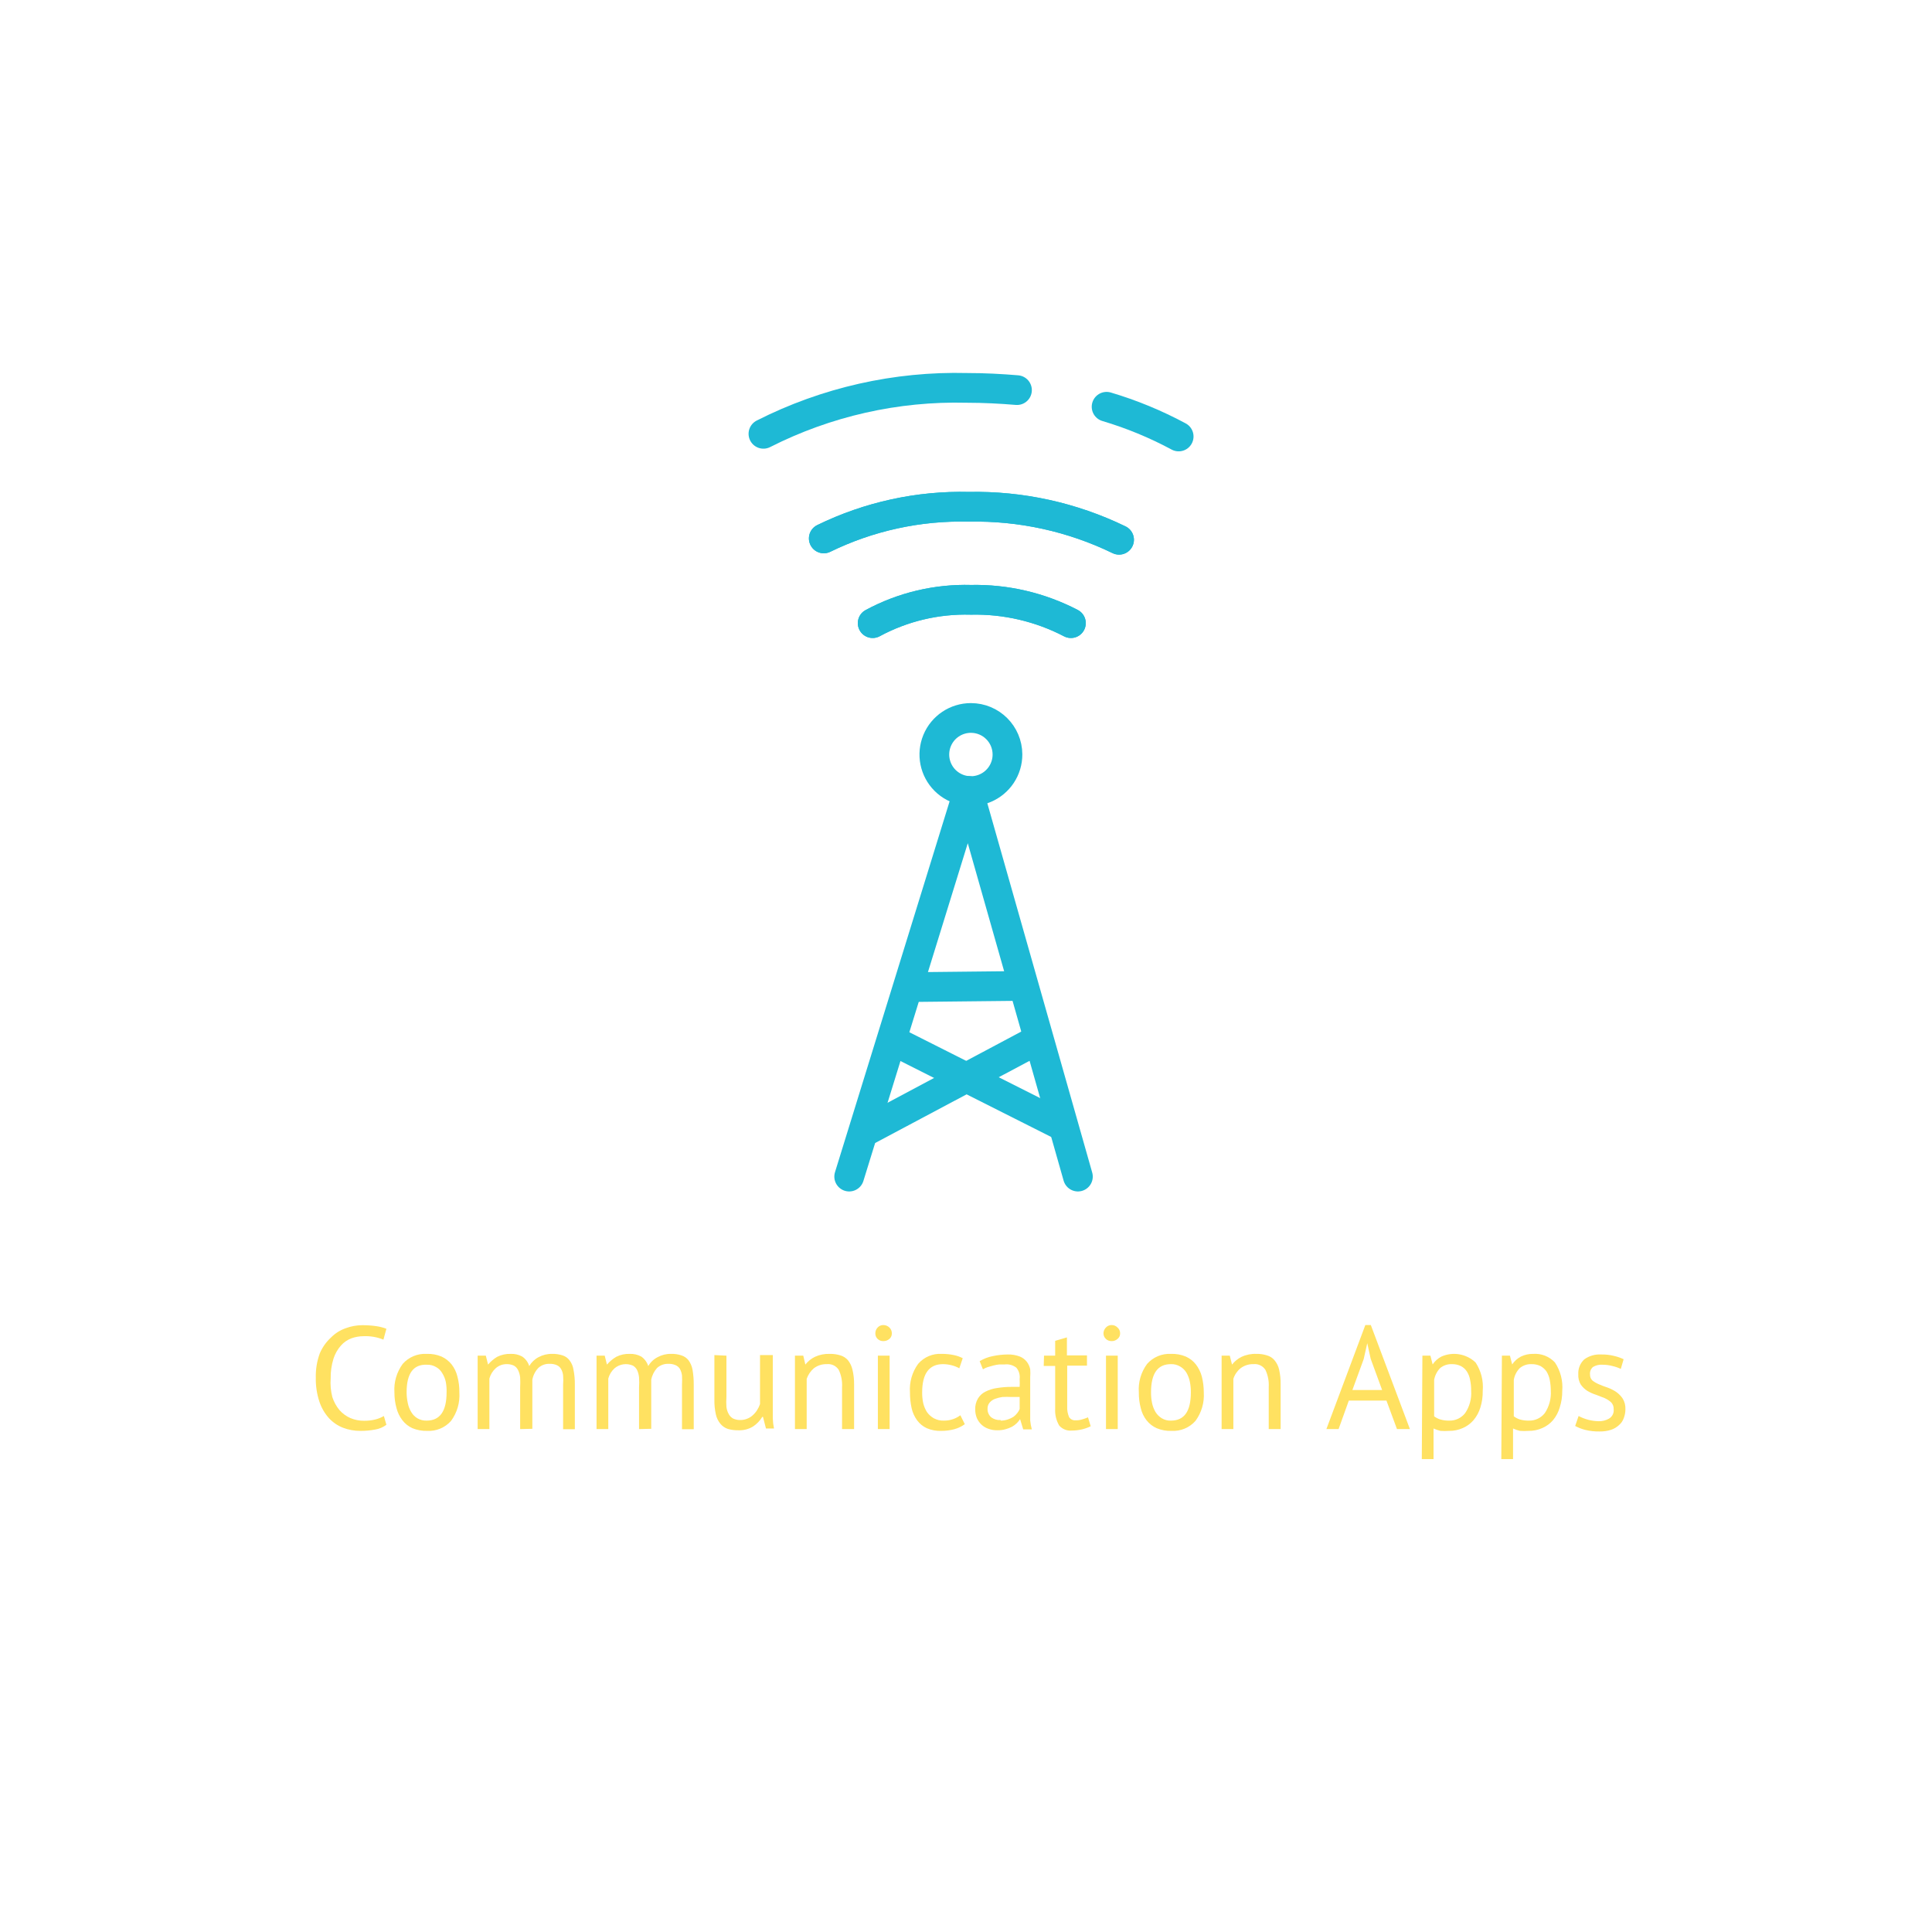
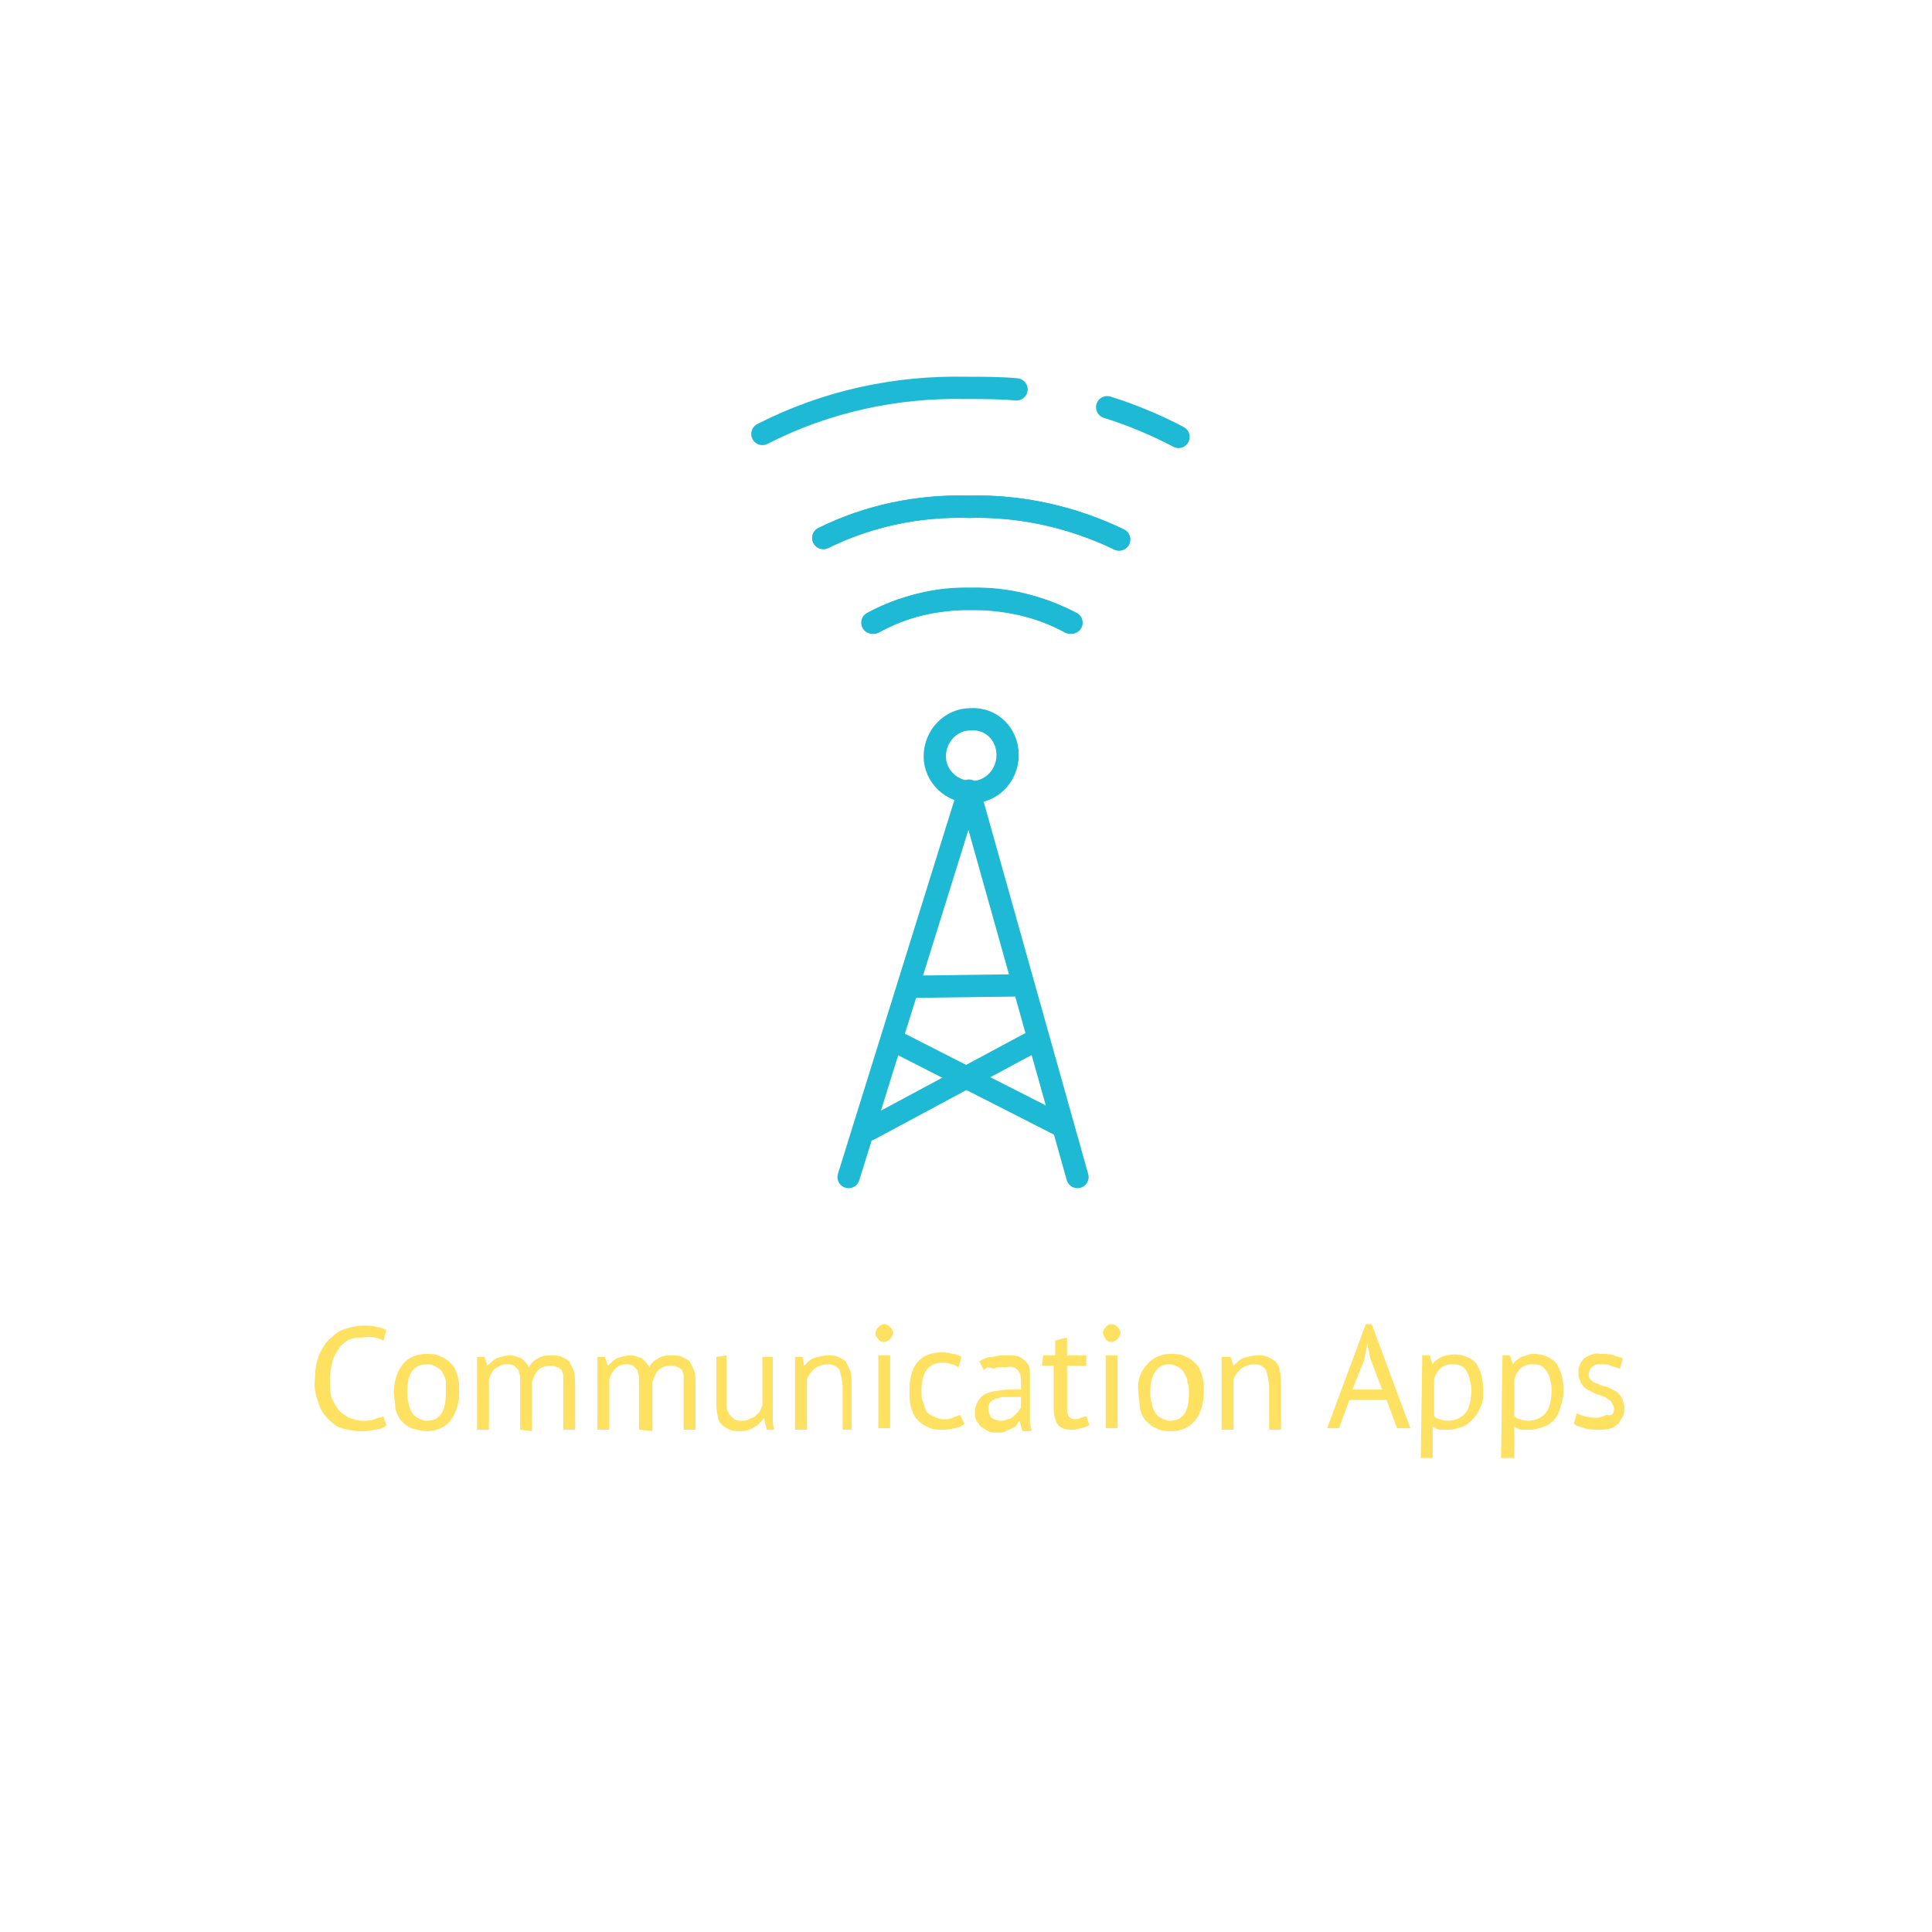
- <svg xmlns="http://www.w3.org/2000/svg" viewBox="0 0 130 130">
-   <defs>
-     <style>.a{fill:#ffe161;}.b{fill:none;stroke:#1eb9d5;stroke-linecap:round;stroke-linejoin:round;stroke-width:2px;}</style>
-   </defs>
-   <path class="a" d="M26,95.87a1.71,1.71,0,0,1-.75.32,5.07,5.07,0,0,1-1,.09,3.2,3.2,0,0,1-1.17-.21,2.56,2.56,0,0,1-.95-.65,3.15,3.15,0,0,1-.64-1.11,4.83,4.83,0,0,1-.24-1.61,4.43,4.43,0,0,1,.27-1.64A3.08,3.08,0,0,1,22.27,90a2.58,2.58,0,0,1,1-.63,3.18,3.18,0,0,1,1.09-.2,6.25,6.25,0,0,1,1,.07,3.11,3.11,0,0,1,.64.17l-.2.73a3.22,3.22,0,0,0-1.35-.23,2.45,2.45,0,0,0-.8.14,1.78,1.78,0,0,0-.71.49,2.48,2.48,0,0,0-.5.88,4.25,4.25,0,0,0-.19,1.33A3.92,3.92,0,0,0,22.36,94a2.63,2.63,0,0,0,.49.89,2.11,2.11,0,0,0,.73.53,2.32,2.32,0,0,0,.92.18,3,3,0,0,0,.77-.09,2.25,2.25,0,0,0,.56-.23Z" />
-   <path class="a" d="M26.54,93.69a2.91,2.91,0,0,1,.56-1.92,2,2,0,0,1,1.61-.67,2.35,2.35,0,0,1,1,.18,1.87,1.87,0,0,1,.68.53,2.15,2.15,0,0,1,.39.82,3.9,3.9,0,0,1,.13,1.06,2.91,2.91,0,0,1-.56,1.92,2,2,0,0,1-1.6.67,2.43,2.43,0,0,1-1-.18,1.76,1.76,0,0,1-.67-.53,2.24,2.24,0,0,1-.4-.82A3.9,3.9,0,0,1,26.54,93.69Zm.82,0a3.38,3.38,0,0,0,.08.72,1.79,1.79,0,0,0,.23.6,1.18,1.18,0,0,0,.41.42,1.16,1.16,0,0,0,.63.16c.89,0,1.34-.63,1.34-1.9A3.41,3.41,0,0,0,30,93a1.8,1.8,0,0,0-.24-.6,1.08,1.08,0,0,0-.41-.41,1.12,1.12,0,0,0-.62-.16C27.81,91.79,27.36,92.42,27.36,93.69Z" />
-   <path class="a" d="M35,96.16v-2.8a6.66,6.66,0,0,0,0-.68,1.5,1.5,0,0,0-.14-.49.68.68,0,0,0-.28-.3,1.07,1.07,0,0,0-.48-.1,1.09,1.09,0,0,0-.75.28,1.44,1.44,0,0,0-.42.69v3.4h-.79V91.22h.55l.15.6h0a2.51,2.51,0,0,1,.61-.52,1.9,1.9,0,0,1,.92-.2,1.46,1.46,0,0,1,.77.18,1.19,1.19,0,0,1,.47.64,1.58,1.58,0,0,1,.63-.6,1.83,1.83,0,0,1,.91-.22,2.07,2.07,0,0,1,.7.1.92.92,0,0,1,.47.33,1.35,1.35,0,0,1,.27.64,4.85,4.85,0,0,1,.09,1v3h-.79v-3a3.72,3.72,0,0,0,0-.62,1.09,1.09,0,0,0-.14-.44.62.62,0,0,0-.28-.25,1.08,1.08,0,0,0-.48-.09,1.05,1.05,0,0,0-.77.28,1.56,1.56,0,0,0-.4.79v3.3Z" />
-   <path class="a" d="M43,96.16v-2.8a4.52,4.52,0,0,0,0-.68,1.51,1.51,0,0,0-.13-.49.74.74,0,0,0-.28-.3,1.18,1.18,0,0,0-1.24.18,1.44,1.44,0,0,0-.42.69v3.4h-.79V91.22h.55l.15.6h0a2.56,2.56,0,0,1,.62-.52,1.86,1.86,0,0,1,.91-.2,1.5,1.5,0,0,1,.78.18,1.24,1.24,0,0,1,.47.64,1.52,1.52,0,0,1,.63-.6,1.79,1.79,0,0,1,.9-.22,2,2,0,0,1,.7.1,1,1,0,0,1,.48.33,1.58,1.58,0,0,1,.27.64,5.74,5.74,0,0,1,.08,1v3h-.79v-3a5.46,5.46,0,0,0,0-.62,1.27,1.27,0,0,0-.14-.44.64.64,0,0,0-.29-.25,1.08,1.08,0,0,0-.48-.09,1.07,1.07,0,0,0-.77.28,1.63,1.63,0,0,0-.39.79v3.3Z" />
-   <path class="a" d="M48.88,91.22V94a4.47,4.47,0,0,0,0,.67,1.28,1.28,0,0,0,.16.49.74.74,0,0,0,.29.29,1.1,1.1,0,0,0,.48.1,1.19,1.19,0,0,0,.47-.09,1.1,1.1,0,0,0,.37-.23,1.58,1.58,0,0,0,.29-.34,2,2,0,0,0,.2-.41v-3.3H52v3.54c0,.23,0,.48,0,.73a4,4,0,0,0,.08.67h-.54l-.2-.78h-.05a2,2,0,0,1-.61.64,1.76,1.76,0,0,1-1,.26,2.43,2.43,0,0,1-.7-.09,1.09,1.09,0,0,1-.5-.34,1.49,1.49,0,0,1-.31-.63,4.18,4.18,0,0,1-.1-1v-3Z" />
-   <path class="a" d="M56.66,96.16V93.34a2.39,2.39,0,0,0-.22-1.16.85.85,0,0,0-.81-.39,1.37,1.37,0,0,0-.87.28,1.66,1.66,0,0,0-.48.71v3.38h-.79V91.22h.56l.14.6h0a1.85,1.85,0,0,1,.64-.52,2.18,2.18,0,0,1,1-.2,2.28,2.28,0,0,1,.72.1,1.08,1.08,0,0,1,.51.33,1.61,1.61,0,0,1,.3.63,4.12,4.12,0,0,1,.11,1v3Z" />
-   <path class="a" d="M58.9,89.72a.56.56,0,0,1,.15-.39.51.51,0,0,1,.39-.17.58.58,0,0,1,.41.17.53.53,0,0,1,.16.39.47.47,0,0,1-.16.37.61.61,0,0,1-.41.15.53.53,0,0,1-.39-.15A.5.5,0,0,1,58.9,89.72Zm.17,1.5h.79v4.94h-.79Z" />
-   <path class="a" d="M64.92,95.83a2.23,2.23,0,0,1-.71.34,3.35,3.35,0,0,1-.85.11,2.28,2.28,0,0,1-1-.18,1.69,1.69,0,0,1-.65-.53,2.21,2.21,0,0,1-.37-.82,4.93,4.93,0,0,1-.11-1.06,2.91,2.91,0,0,1,.55-1.92,1.94,1.94,0,0,1,1.59-.67,3.69,3.69,0,0,1,.81.08,2.24,2.24,0,0,1,.6.21l-.23.68a2,2,0,0,0-.5-.2,2.35,2.35,0,0,0-.6-.08c-.93,0-1.4.64-1.4,1.9a3.38,3.38,0,0,0,.07.72,2,2,0,0,0,.25.6,1.43,1.43,0,0,0,.46.42,1.33,1.33,0,0,0,.69.16,1.83,1.83,0,0,0,.64-.11,1.79,1.79,0,0,0,.46-.25Z" />
-   <path class="a" d="M65.92,91.59a2.65,2.65,0,0,1,.88-.34,5,5,0,0,1,1-.11,2.14,2.14,0,0,1,.83.14,1.16,1.16,0,0,1,.47.36,1.28,1.28,0,0,1,.22.49,3.17,3.17,0,0,1,0,.53c0,.4,0,.78,0,1.16s0,.73,0,1.07,0,.47,0,.69a3.38,3.38,0,0,0,.11.6h-.58l-.21-.69h0a1.74,1.74,0,0,1-.22.27,1.57,1.57,0,0,1-.32.24,2.24,2.24,0,0,1-.44.17,1.91,1.91,0,0,1-.56.07,1.63,1.63,0,0,1-.59-.1,1.31,1.31,0,0,1-.47-.28,1.4,1.4,0,0,1-.31-.44,1.54,1.54,0,0,1-.11-.58,1.36,1.36,0,0,1,.18-.73,1.21,1.21,0,0,1,.49-.46,2.47,2.47,0,0,1,.78-.25,6,6,0,0,1,1-.08h.27l.27,0a5.13,5.13,0,0,0,0-.53,1,1,0,0,0-.22-.76,1.07,1.07,0,0,0-.79-.22l-.36,0a2.66,2.66,0,0,0-.39.07l-.39.11a1.35,1.35,0,0,0-.32.15Zm1.41,4a1.48,1.48,0,0,0,.49-.08,1.68,1.68,0,0,0,.38-.18,1.28,1.28,0,0,0,.26-.26,1,1,0,0,0,.15-.26V94l-.28,0h-.28a5.88,5.88,0,0,0-.6,0,2.37,2.37,0,0,0-.51.13.88.88,0,0,0-.36.26.61.61,0,0,0-.13.41.72.72,0,0,0,.25.57A.93.93,0,0,0,67.33,95.55Z" />
-   <path class="a" d="M70.25,91.22H71v-1l.79-.23v1.21h1.35v.69H71.81v2.74a1.61,1.61,0,0,0,.13.73.48.48,0,0,0,.44.21,1.35,1.35,0,0,0,.43-.06,3.24,3.24,0,0,0,.4-.14l.18.6a2.75,2.75,0,0,1-.59.21,3,3,0,0,1-.68.08,1,1,0,0,1-.85-.34A2,2,0,0,1,71,94.8V91.91h-.77Z" />
-   <path class="a" d="M74.25,89.72a.57.57,0,0,1,.16-.39.51.51,0,0,1,.39-.17.54.54,0,0,1,.4.17.5.5,0,0,1,.17.39.45.45,0,0,1-.17.37.57.57,0,0,1-.4.15.53.53,0,0,1-.39-.15A.51.51,0,0,1,74.25,89.72Zm.17,1.5h.79v4.94h-.79Z" />
-   <path class="a" d="M76.63,93.69a2.86,2.86,0,0,1,.56-1.92,2,2,0,0,1,1.6-.67,2.35,2.35,0,0,1,1,.18,1.79,1.79,0,0,1,.68.53,2.33,2.33,0,0,1,.4.82A4.33,4.33,0,0,1,81,93.69a2.91,2.91,0,0,1-.56,1.92,2,2,0,0,1-1.61.67,2.35,2.35,0,0,1-1-.18,1.79,1.79,0,0,1-.68-.53,2.08,2.08,0,0,1-.39-.82A3.9,3.9,0,0,1,76.63,93.69Zm.82,0a3.38,3.38,0,0,0,.07.72,2,2,0,0,0,.23.6,1.3,1.3,0,0,0,.42.42,1.12,1.12,0,0,0,.62.16c.9,0,1.34-.63,1.34-1.9a3.41,3.41,0,0,0-.07-.73,2,2,0,0,0-.23-.6,1.18,1.18,0,0,0-.42-.41,1.12,1.12,0,0,0-.62-.16C77.89,91.79,77.45,92.42,77.45,93.69Z" />
-   <path class="a" d="M85.37,96.16V93.34a2.39,2.39,0,0,0-.22-1.16.85.85,0,0,0-.81-.39,1.37,1.37,0,0,0-.87.28,1.5,1.5,0,0,0-.48.71v3.38H82.2V91.22h.55l.15.6h0a1.85,1.85,0,0,1,.64-.52,2.15,2.15,0,0,1,1-.2,2.17,2.17,0,0,1,.71.1,1,1,0,0,1,.51.33,1.49,1.49,0,0,1,.31.63,4.18,4.18,0,0,1,.1,1v3Z" />
-   <path class="a" d="M93.29,94.24H90.76l-.69,1.92h-.82l2.62-7h.37l2.63,7H94ZM91,93.53h2l-.77-2.1L92,90.38h0l-.24,1.07Z" />
-   <path class="a" d="M95.71,91.22h.54l.15.59h0a1.58,1.58,0,0,1,.59-.53,2.1,2.1,0,0,1,2.3.4,3,3,0,0,1,.48,1.91,3.52,3.52,0,0,1-.16,1.12,2.39,2.39,0,0,1-.46.85,2,2,0,0,1-.72.53,2.18,2.18,0,0,1-.93.19,4,4,0,0,1-.58,0,2.83,2.83,0,0,1-.46-.16v2.06h-.79Zm2,.57a1.18,1.18,0,0,0-.8.26,1.52,1.52,0,0,0-.41.8V95.3a1.32,1.32,0,0,0,.41.21,1.93,1.93,0,0,0,.6.08,1.31,1.31,0,0,0,1.08-.51,2.37,2.37,0,0,0,.4-1.5,3.29,3.29,0,0,0-.07-.73,1.54,1.54,0,0,0-.22-.57,1.07,1.07,0,0,0-.4-.36A1.32,1.32,0,0,0,97.71,91.79Z" />
-   <path class="a" d="M101.06,91.22h.54l.15.59h0a1.58,1.58,0,0,1,.59-.53,1.8,1.8,0,0,1,.82-.18,1.82,1.82,0,0,1,1.47.58,3,3,0,0,1,.49,1.91,3.51,3.51,0,0,1-.17,1.12,2.37,2.37,0,0,1-.45.85,2,2,0,0,1-.72.53,2.18,2.18,0,0,1-.93.19,4,4,0,0,1-.58,0,2.53,2.53,0,0,1-.46-.16v2.06h-.79Zm2,.57a1.16,1.16,0,0,0-.79.26,1.45,1.45,0,0,0-.41.8V95.3a1.39,1.39,0,0,0,.4.21,2,2,0,0,0,.61.08,1.31,1.31,0,0,0,1.08-.51,2.44,2.44,0,0,0,.4-1.5,4,4,0,0,0-.07-.73,1.74,1.74,0,0,0-.22-.57,1.25,1.25,0,0,0-.4-.36A1.33,1.33,0,0,0,103.05,91.79Z" />
-   <path class="a" d="M108.58,94.82a.61.61,0,0,0-.18-.47,1.75,1.75,0,0,0-.44-.28l-.57-.22a2.77,2.77,0,0,1-.58-.26,1.6,1.6,0,0,1-.44-.42,1.21,1.21,0,0,1-.17-.7,1.27,1.27,0,0,1,.4-1,1.75,1.75,0,0,1,1.13-.33,3.26,3.26,0,0,1,.89.1,3.09,3.09,0,0,1,.63.22l-.19.65a2.69,2.69,0,0,0-.55-.19,2.48,2.48,0,0,0-.68-.09,1.08,1.08,0,0,0-.64.15.58.58,0,0,0-.2.51.52.52,0,0,0,.17.41,2,2,0,0,0,.44.25c.18.08.37.15.58.22a2.78,2.78,0,0,1,.57.29,1.71,1.71,0,0,1,.44.45,1.28,1.28,0,0,1,.18.72,1.63,1.63,0,0,1-.11.59,1.07,1.07,0,0,1-.32.47,1.44,1.44,0,0,1-.54.32,2.37,2.37,0,0,1-.75.11,3.73,3.73,0,0,1-1-.11,2.93,2.93,0,0,1-.66-.26l.23-.67a3,3,0,0,0,1.34.35,1.34,1.34,0,0,0,.7-.17A.65.65,0,0,0,108.58,94.82Z" />
-   <path class="b" d="M67.79,50.76a2.46,2.46,0,1,1-2.46-2.45A2.46,2.46,0,0,1,67.79,50.76Z" />
-   <path class="b" d="M72.06,41.93a13.92,13.92,0,0,0-6.73-1.57,13.14,13.14,0,0,0-6.61,1.57" />
-   <path class="b" d="M75.3,36.32A22.14,22.14,0,0,0,65.19,34.1a21.08,21.08,0,0,0-9.76,2.13" />
-   <path class="b" d="M58.72,41.93a13.14,13.14,0,0,1,6.61-1.57,13.92,13.92,0,0,1,6.73,1.57" />
-   <path class="b" d="M68.43,26.25c-1.08-.09-2.2-.15-3.38-.15a28.67,28.67,0,0,0-13.68,3.09" />
-   <path class="b" d="M79.31,29.37a25.68,25.68,0,0,0-4.85-2" />
-   <path class="b" d="M55.43,36.23a21.08,21.08,0,0,1,9.76-2.13A22.14,22.14,0,0,1,75.3,36.32" />
-   <polyline class="b" points="57.14 79.17 65.16 53.22 72.53 79.17" />
-   <line class="b" x1="58.47" y1="76" x2="69.31" y2="70.23" />
-   <line class="b" x1="71.48" y1="75.76" x2="60.72" y2="70.34" />
-   <line class="b" x1="61.27" y1="66.42" x2="68.81" y2="66.34" />
+ <svg xmlns="http://www.w3.org/2000/svg" version="1.1" id="Layer_1" x="0px" y="0px" viewBox="0 0 130 130" style="enable-background:new 0 0 130 130;" xml:space="preserve">
+   <style type="text/css">
+ 	.st0{fill:#FFE161;}
+ 	.st1{fill:none;stroke:#1EB9D5;stroke-width:1.5;stroke-linecap:round;stroke-linejoin:round;}
+ </style>
+   <path class="st0" d="M26,95.9c-0.2,0.2-0.5,0.3-0.8,0.3c-0.3,0.1-0.7,0.1-1,0.1c-0.4,0-0.8-0.1-1.2-0.2c-0.4-0.1-0.7-0.4-1-0.7  c-0.3-0.3-0.5-0.7-0.6-1.1c-0.2-0.5-0.3-1.1-0.2-1.6c0-0.6,0.1-1.1,0.3-1.6c0.2-0.4,0.4-0.8,0.8-1.1c0.3-0.3,0.6-0.5,1-0.6  c0.3-0.1,0.7-0.2,1.1-0.2c0.3,0,0.7,0,1,0.1c0.2,0,0.4,0.1,0.6,0.2l-0.2,0.7c-0.4-0.2-0.9-0.3-1.4-0.2c-0.3,0-0.5,0-0.8,0.1  c-0.3,0.1-0.5,0.3-0.7,0.5c-0.2,0.3-0.4,0.6-0.5,0.9c-0.1,0.4-0.2,0.9-0.2,1.3c0,0.4,0,0.8,0.1,1.2c0.1,0.3,0.3,0.6,0.5,0.9  c0.2,0.2,0.5,0.4,0.7,0.5c0.3,0.1,0.6,0.2,0.9,0.2c0.3,0,0.5,0,0.8-0.1c0.2-0.1,0.4-0.1,0.6-0.2L26,95.9z" />
+   <path class="st0" d="M26.5,93.7c0-0.7,0.2-1.4,0.6-1.9c0.4-0.5,1-0.7,1.6-0.7c0.3,0,0.7,0,1,0.2c0.3,0.1,0.5,0.3,0.7,0.5  c0.2,0.2,0.3,0.5,0.4,0.8c0.1,0.3,0.1,0.7,0.1,1.1c0,0.7-0.2,1.4-0.6,1.9c-0.4,0.5-1,0.7-1.6,0.7c-0.3,0-0.7-0.1-1-0.2  c-0.3-0.1-0.5-0.3-0.7-0.5c-0.2-0.2-0.3-0.5-0.4-0.8C26.6,94.4,26.5,94,26.5,93.7z M27.4,93.7c0,0.2,0,0.5,0.1,0.7  c0,0.2,0.1,0.4,0.2,0.6c0.1,0.2,0.2,0.3,0.4,0.4c0.2,0.1,0.4,0.2,0.6,0.2c0.9,0,1.3-0.6,1.3-1.9c0-0.2,0-0.5,0-0.7  c0-0.2-0.1-0.4-0.2-0.6c-0.1-0.2-0.2-0.3-0.4-0.4c-0.2-0.1-0.4-0.2-0.6-0.2C27.8,91.8,27.4,92.4,27.4,93.7z" />
+   <path class="st0" d="M35,96.2v-2.8c0-0.2,0-0.5,0-0.7c0-0.2-0.1-0.3-0.1-0.5c-0.1-0.1-0.2-0.2-0.3-0.3c-0.2-0.1-0.3-0.1-0.5-0.1  c-0.3,0-0.5,0.1-0.8,0.3c-0.2,0.2-0.3,0.4-0.4,0.7v3.4h-0.8v-4.9h0.5l0.2,0.6l0,0c0.2-0.2,0.4-0.4,0.6-0.5c0.3-0.1,0.6-0.2,0.9-0.2  c0.3,0,0.5,0.1,0.8,0.2c0.2,0.2,0.4,0.4,0.5,0.6c0.1-0.3,0.4-0.5,0.6-0.6c0.3-0.2,0.6-0.2,0.9-0.2c0.2,0,0.5,0,0.7,0.1  c0.2,0.1,0.4,0.2,0.5,0.3c0.1,0.2,0.2,0.4,0.3,0.6c0.1,0.3,0.1,0.7,0.1,1v3h-0.8v-3c0-0.2,0-0.4,0-0.6c0-0.2-0.1-0.3-0.1-0.4  c-0.1-0.1-0.2-0.2-0.3-0.2c-0.2-0.1-0.3-0.1-0.5-0.1c-0.3,0-0.6,0.1-0.8,0.3c-0.2,0.2-0.3,0.5-0.4,0.8v3.3L35,96.2z" />
+   <path class="st0" d="M43,96.2v-2.8c0-0.2,0-0.5,0-0.7c0-0.2-0.1-0.3-0.1-0.5c-0.1-0.1-0.2-0.2-0.3-0.3c-0.4-0.2-0.9-0.1-1.2,0.2  c-0.2,0.2-0.3,0.4-0.4,0.7v3.4h-0.8v-4.9h0.5l0.2,0.6l0,0c0.2-0.2,0.4-0.4,0.6-0.5c0.3-0.1,0.6-0.2,0.9-0.2c0.3,0,0.5,0.1,0.8,0.2  c0.2,0.2,0.4,0.4,0.5,0.6c0.1-0.3,0.4-0.5,0.6-0.6c0.3-0.2,0.6-0.2,0.9-0.2c0.2,0,0.5,0,0.7,0.1c0.2,0.1,0.4,0.2,0.5,0.3  c0.1,0.2,0.2,0.4,0.3,0.6c0.1,0.3,0.1,0.7,0.1,1v3h-0.8v-3c0-0.2,0-0.4,0-0.6c0-0.2-0.1-0.3-0.1-0.4c-0.1-0.1-0.2-0.2-0.3-0.2  c-0.2-0.1-0.3-0.1-0.5-0.1c-0.3,0-0.6,0.1-0.8,0.3c-0.2,0.2-0.3,0.5-0.4,0.8v3.3L43,96.2z" />
+   <path class="st0" d="M48.9,91.2V94c0,0.2,0,0.4,0,0.7c0,0.2,0.1,0.3,0.2,0.5c0.1,0.1,0.2,0.2,0.3,0.3c0.2,0.1,0.3,0.1,0.5,0.1  c0.2,0,0.3,0,0.5-0.1c0.1-0.1,0.3-0.1,0.4-0.2c0.1-0.1,0.2-0.2,0.3-0.3c0.1-0.1,0.1-0.3,0.2-0.4v-3.3H52v3.5c0,0.2,0,0.5,0,0.7  c0,0.2,0,0.4,0.1,0.7h-0.5l-0.2-0.8h0c-0.2,0.3-0.4,0.5-0.6,0.6c-0.3,0.2-0.6,0.3-1,0.3c-0.2,0-0.5,0-0.7-0.1  c-0.2-0.1-0.4-0.2-0.5-0.3c-0.2-0.2-0.3-0.4-0.3-0.6c-0.1-0.3-0.1-0.7-0.1-1v-3L48.9,91.2z" />
+   <path class="st0" d="M56.7,96.2v-2.8c0-0.4-0.1-0.8-0.2-1.2c-0.2-0.3-0.5-0.4-0.8-0.4c-0.3,0-0.6,0.1-0.9,0.3  c-0.2,0.2-0.4,0.4-0.5,0.7v3.4h-0.8v-4.9H54l0.1,0.6l0,0c0.2-0.2,0.4-0.4,0.6-0.5c0.3-0.1,0.7-0.2,1-0.2c0.2,0,0.5,0,0.7,0.1  c0.2,0.1,0.4,0.2,0.5,0.3c0.1,0.2,0.2,0.4,0.3,0.6c0.1,0.3,0.1,0.7,0.1,1v3H56.7z" />
+   <path class="st0" d="M58.9,89.7c0-0.1,0.1-0.3,0.2-0.4c0.1-0.1,0.2-0.2,0.4-0.2c0.2,0,0.3,0.1,0.4,0.2c0.1,0.1,0.2,0.2,0.2,0.4  c0,0.1-0.1,0.3-0.2,0.4c-0.1,0.1-0.3,0.2-0.4,0.2c-0.1,0-0.3,0-0.4-0.2C59,90,58.9,89.9,58.9,89.7z M59.1,91.2h0.8v4.9h-0.8V91.2z" />
+   <path class="st0" d="M64.9,95.8c-0.2,0.2-0.5,0.3-0.7,0.3c-0.3,0.1-0.6,0.1-0.8,0.1c-0.3,0-0.7,0-1-0.2c-0.3-0.1-0.5-0.3-0.7-0.5  c-0.2-0.2-0.3-0.5-0.4-0.8c-0.1-0.3-0.1-0.7-0.1-1.1c0-0.7,0.1-1.4,0.5-1.9c0.4-0.5,1-0.7,1.6-0.7c0.3,0,0.5,0,0.8,0.1  c0.2,0,0.4,0.1,0.6,0.2l-0.2,0.7c-0.2-0.1-0.3-0.2-0.5-0.2c-0.2-0.1-0.4-0.1-0.6-0.1c-0.9,0-1.4,0.6-1.4,1.9c0,0.2,0,0.5,0.1,0.7  c0.1,0.2,0.1,0.4,0.2,0.6c0.1,0.2,0.3,0.3,0.5,0.4c0.2,0.1,0.4,0.2,0.7,0.2c0.2,0,0.4,0,0.6-0.1c0.2-0.1,0.3-0.1,0.5-0.2L64.9,95.8z  " />
+   <path class="st0" d="M65.9,91.6c0.3-0.2,0.6-0.3,0.9-0.3c0.3-0.1,0.7-0.1,1-0.1c0.3,0,0.6,0,0.8,0.1c0.2,0.1,0.3,0.2,0.5,0.4  c0.1,0.1,0.2,0.3,0.2,0.5c0,0.2,0,0.4,0,0.5c0,0.4,0,0.8,0,1.2s0,0.7,0,1.1s0,0.5,0,0.7c0,0.2,0.1,0.4,0.1,0.6h-0.6l-0.2-0.7l0,0  c-0.1,0.1-0.1,0.2-0.2,0.3c-0.1,0.1-0.2,0.2-0.3,0.2c-0.1,0.1-0.3,0.1-0.4,0.2c-0.2,0.1-0.4,0.1-0.6,0.1c-0.2,0-0.4,0-0.6-0.1  c-0.2-0.1-0.3-0.2-0.5-0.3c-0.1-0.1-0.2-0.3-0.3-0.4c-0.1-0.2-0.1-0.4-0.1-0.6c0-0.3,0.1-0.5,0.2-0.7c0.1-0.2,0.3-0.4,0.5-0.5  c0.2-0.1,0.5-0.2,0.8-0.2c0.3-0.1,0.7-0.1,1-0.1h0.3h0.3c0-0.2,0-0.4,0-0.5c0-0.3,0-0.5-0.2-0.8c-0.2-0.2-0.5-0.3-0.8-0.2h-0.4  c-0.1,0-0.3,0-0.4,0.1L66.5,92c-0.1,0-0.2,0.1-0.3,0.2L65.9,91.6z M67.3,95.6c0.2,0,0.3,0,0.5-0.1c0.1,0,0.3-0.1,0.4-0.2  c0.1-0.1,0.2-0.2,0.3-0.3c0.1-0.1,0.1-0.2,0.2-0.3V94h-0.3h-0.3c-0.2,0-0.4,0-0.6,0c-0.2,0-0.3,0.1-0.5,0.1  c-0.1,0.1-0.3,0.1-0.4,0.3c-0.1,0.1-0.1,0.3-0.1,0.4c0,0.2,0.1,0.4,0.2,0.6C66.9,95.5,67.1,95.6,67.3,95.6L67.3,95.6z" />
+   <path class="st0" d="M70.2,91.2H71v-1l0.8-0.2v1.2h1.3v0.7h-1.3v2.7c0,0.3,0,0.5,0.1,0.7c0.1,0.1,0.3,0.2,0.4,0.2  c0.1,0,0.3,0,0.4-0.1c0.1,0,0.3-0.1,0.4-0.1l0.2,0.6c-0.2,0.1-0.4,0.2-0.6,0.2c-0.2,0.1-0.5,0.1-0.7,0.1c-0.3,0-0.6-0.1-0.8-0.3  c-0.2-0.3-0.3-0.7-0.3-1.1v-2.9h-0.8L70.2,91.2z" />
+   <path class="st0" d="M74.2,89.7c0-0.1,0.1-0.3,0.2-0.4c0.1-0.1,0.2-0.2,0.4-0.2c0.2,0,0.3,0.1,0.4,0.2c0.1,0.1,0.2,0.2,0.2,0.4  c0,0.1-0.1,0.3-0.2,0.4c-0.1,0.1-0.3,0.2-0.4,0.2c-0.1,0-0.3,0-0.4-0.2C74.3,90,74.3,89.9,74.2,89.7z M74.4,91.2h0.8v4.9h-0.8V91.2z  " />
+   <path class="st0" d="M76.6,93.7c-0.1-0.7,0.1-1.4,0.6-1.9c0.4-0.5,1-0.7,1.6-0.7c0.3,0,0.7,0,1,0.2c0.3,0.1,0.5,0.3,0.7,0.5  c0.2,0.2,0.3,0.5,0.4,0.8C81,93,81,93.3,81,93.7c0,0.7-0.2,1.4-0.6,1.9c-0.4,0.5-1,0.7-1.6,0.7c-0.3,0-0.7,0-1-0.2  c-0.3-0.1-0.5-0.3-0.7-0.5c-0.2-0.2-0.3-0.5-0.4-0.8C76.7,94.4,76.6,94,76.6,93.7z M77.4,93.7c0,0.2,0,0.5,0.1,0.7  c0,0.2,0.1,0.4,0.2,0.6c0.1,0.2,0.2,0.3,0.4,0.4c0.2,0.1,0.4,0.2,0.6,0.2c0.9,0,1.3-0.6,1.3-1.9c0-0.2,0-0.5-0.1-0.7  c0-0.2-0.1-0.4-0.2-0.6c-0.1-0.2-0.2-0.3-0.4-0.4c-0.2-0.1-0.4-0.2-0.6-0.2C77.9,91.8,77.4,92.4,77.4,93.7z" />
+   <path class="st0" d="M85.4,96.2v-2.8c0-0.4-0.1-0.8-0.2-1.2c-0.2-0.3-0.5-0.4-0.8-0.4c-0.3,0-0.6,0.1-0.9,0.3  c-0.2,0.2-0.4,0.4-0.5,0.7v3.4h-0.8v-4.9h0.6l0.2,0.6l0,0c0.2-0.2,0.4-0.4,0.6-0.5c0.3-0.1,0.7-0.2,1-0.2c0.2,0,0.5,0,0.7,0.1  c0.2,0.1,0.4,0.2,0.5,0.3c0.2,0.2,0.3,0.4,0.3,0.6c0.1,0.3,0.1,0.7,0.1,1v3H85.4z" />
+   <path class="st0" d="M93.3,94.2h-2.5l-0.7,1.9h-0.8l2.6-7h0.4l2.6,7H94L93.3,94.2z M91,93.5h2l-0.8-2.1L92,90.4l0,0l-0.2,1.1  L91,93.5z" />
+   <path class="st0" d="M95.7,91.2h0.5l0.2,0.6l0,0c0.1-0.2,0.4-0.4,0.6-0.5c0.8-0.3,1.7-0.2,2.3,0.4c0.4,0.6,0.5,1.2,0.5,1.9  c0,0.4,0,0.8-0.2,1.1c-0.1,0.3-0.3,0.6-0.5,0.8c-0.2,0.2-0.4,0.4-0.7,0.5c-0.3,0.1-0.6,0.2-0.9,0.2c-0.2,0-0.4,0-0.6,0  c-0.2,0-0.3-0.1-0.5-0.2v2.1h-0.8L95.7,91.2z M97.7,91.8c-0.3,0-0.6,0.1-0.8,0.3c-0.2,0.2-0.4,0.5-0.4,0.8v2.4  c0.1,0.1,0.3,0.2,0.4,0.2c0.2,0.1,0.4,0.1,0.6,0.1c0.4,0,0.8-0.2,1.1-0.5c0.3-0.4,0.4-1,0.4-1.5c0-0.2,0-0.5-0.1-0.7  c0-0.2-0.1-0.4-0.2-0.6c-0.1-0.2-0.2-0.3-0.4-0.4C98.1,91.8,97.9,91.8,97.7,91.8z" />
+   <path class="st0" d="M101.1,91.2h0.5l0.2,0.6l0,0c0.1-0.2,0.4-0.4,0.6-0.5c0.3-0.1,0.5-0.2,0.8-0.2c0.6,0,1.1,0.2,1.5,0.6  c0.4,0.6,0.5,1.2,0.5,1.9c0,0.4-0.1,0.8-0.2,1.1c-0.1,0.3-0.2,0.6-0.4,0.8c-0.2,0.2-0.4,0.4-0.7,0.5c-0.3,0.1-0.6,0.2-0.9,0.2  c-0.2,0-0.4,0-0.6,0c-0.2,0-0.3-0.1-0.5-0.2v2.1H101L101.1,91.2z M103.1,91.8c-0.3,0-0.6,0.1-0.8,0.3c-0.2,0.2-0.4,0.5-0.4,0.8v2.4  c0.1,0.1,0.3,0.2,0.4,0.2c0.2,0.1,0.4,0.1,0.6,0.1c0.4,0,0.8-0.2,1.1-0.5c0.3-0.4,0.4-1,0.4-1.5c0-0.2,0-0.5-0.1-0.7  c0-0.2-0.1-0.4-0.2-0.6c-0.1-0.1-0.2-0.3-0.4-0.4C103.5,91.8,103.3,91.8,103.1,91.8L103.1,91.8z" />
+   <path class="st0" d="M108.6,94.8c0-0.2-0.1-0.3-0.2-0.5c-0.1-0.1-0.3-0.2-0.4-0.3l-0.6-0.2c-0.2-0.1-0.4-0.2-0.6-0.3  c-0.2-0.1-0.3-0.3-0.4-0.4c-0.1-0.2-0.2-0.5-0.2-0.7c0-0.4,0.1-0.7,0.4-1c0.3-0.2,0.7-0.4,1.1-0.3c0.3,0,0.6,0,0.9,0.1  c0.2,0.1,0.4,0.1,0.6,0.2l-0.2,0.7c-0.2-0.1-0.4-0.1-0.6-0.2c-0.2-0.1-0.5-0.1-0.7-0.1c-0.2,0-0.4,0-0.6,0.2  c-0.1,0.1-0.2,0.3-0.2,0.5c0,0.2,0.1,0.3,0.2,0.4c0.1,0.1,0.3,0.2,0.4,0.2c0.2,0.1,0.4,0.2,0.6,0.2c0.2,0.1,0.4,0.2,0.6,0.3  c0.2,0.1,0.3,0.3,0.4,0.4c0.1,0.2,0.2,0.5,0.2,0.7c0,0.2,0,0.4-0.1,0.6c-0.1,0.2-0.2,0.3-0.3,0.5c-0.2,0.1-0.3,0.3-0.5,0.3  c-0.2,0.1-0.5,0.1-0.8,0.1c-0.3,0-0.7,0-1-0.1c-0.2-0.1-0.5-0.1-0.7-0.3l0.2-0.7c0.4,0.2,0.9,0.3,1.3,0.3c0.2,0,0.5-0.1,0.7-0.2  C108.5,95.3,108.6,95.1,108.6,94.8z" />
+   <path class="st1" d="M67.8,50.8c0,1.4-1.1,2.5-2.4,2.5c-1.4,0-2.5-1.1-2.5-2.4c0-1.4,1.1-2.5,2.4-2.5c0,0,0,0,0,0  C66.7,48.3,67.8,49.4,67.8,50.8z" />
+   <path class="st1" d="M72.1,41.9c-2.1-1.1-4.4-1.6-6.7-1.6c-2.3-0.1-4.6,0.5-6.6,1.6" />
+   <path class="st1" d="M75.3,36.3c-3.1-1.5-6.6-2.3-10.1-2.2c-3.4-0.1-6.7,0.6-9.8,2.1" />
+   <path class="st1" d="M58.7,41.9c2-1.1,4.3-1.6,6.6-1.6c2.3-0.1,4.7,0.5,6.7,1.6" />
+   <path class="st1" d="M68.4,26.2c-1.1-0.1-2.2-0.1-3.4-0.1c-4.7-0.1-9.4,0.9-13.7,3.1" />
+   <path class="st1" d="M79.3,29.4c-1.5-0.8-3.2-1.5-4.8-2" />
+   <path class="st1" d="M55.4,36.2c3-1.5,6.4-2.2,9.8-2.1c3.5-0.1,7,0.7,10.1,2.2" />
+   <polyline class="st1" points="57.1,79.2 65.2,53.2 72.5,79.2 " />
+   <line class="st1" x1="58.5" y1="76" x2="69.3" y2="70.2" />
+   <line class="st1" x1="71.5" y1="75.8" x2="60.7" y2="70.3" />
+   <line class="st1" x1="61.3" y1="66.4" x2="68.8" y2="66.3" />
</svg>
